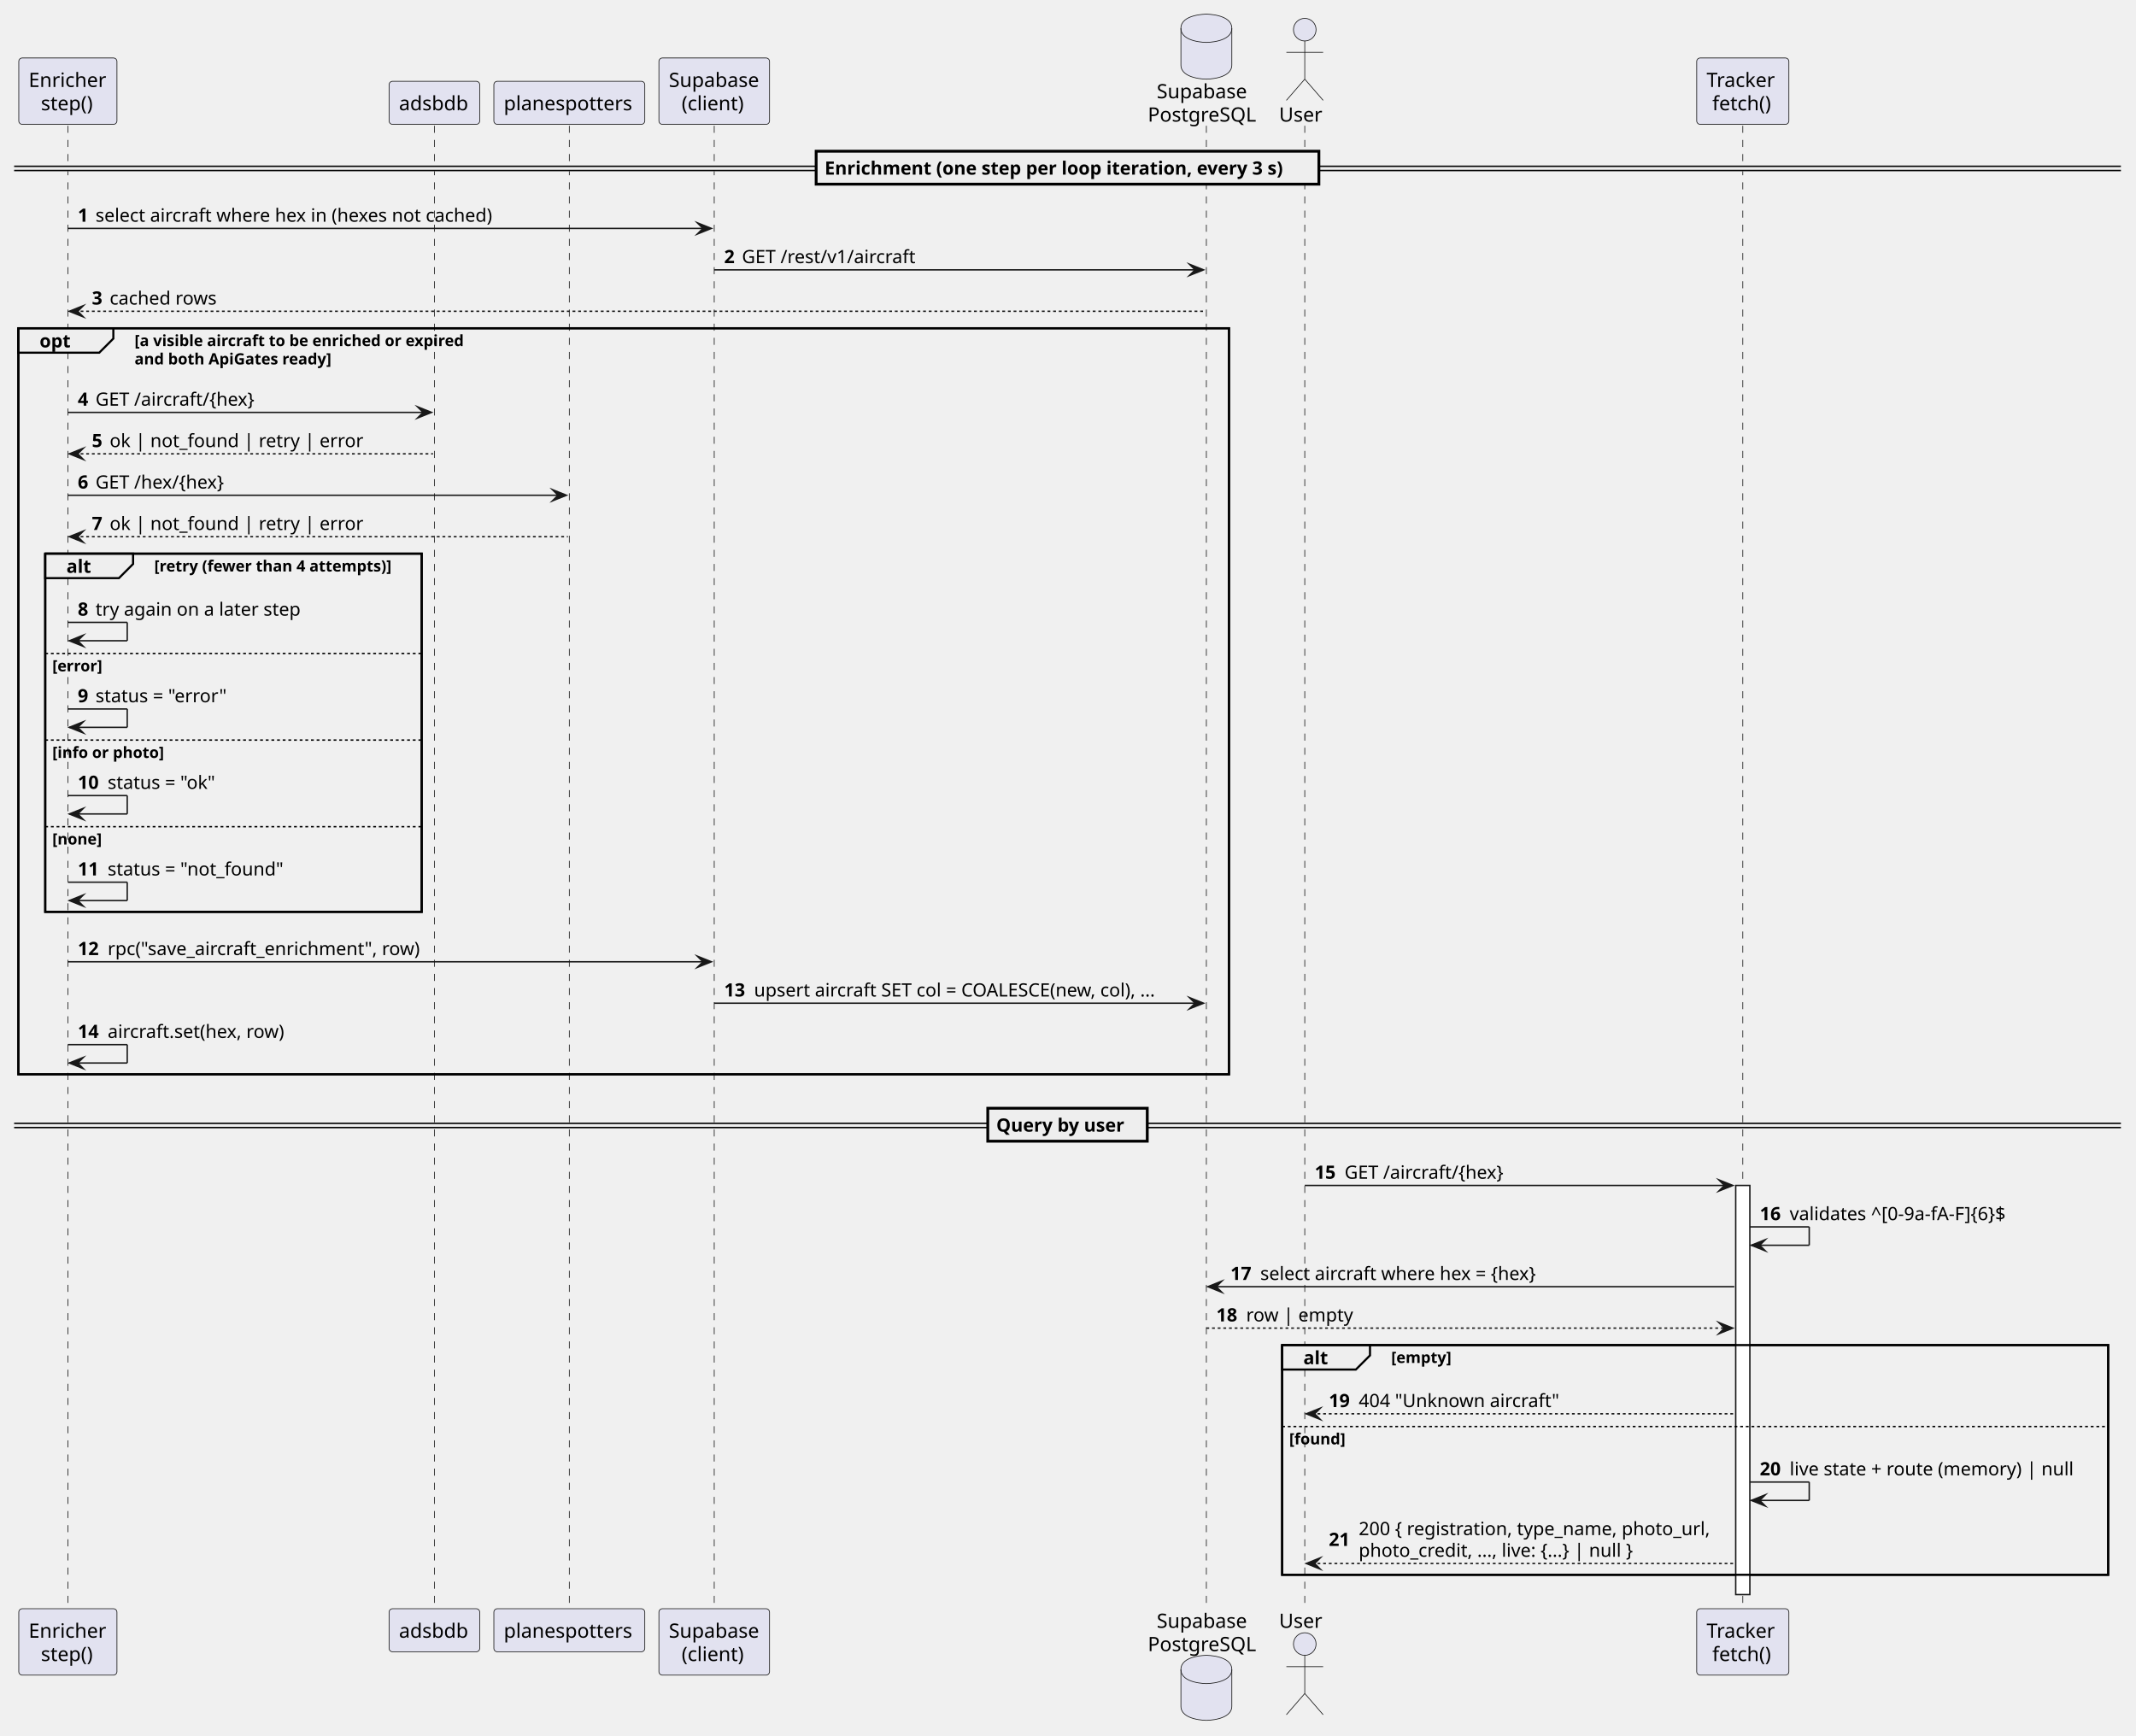
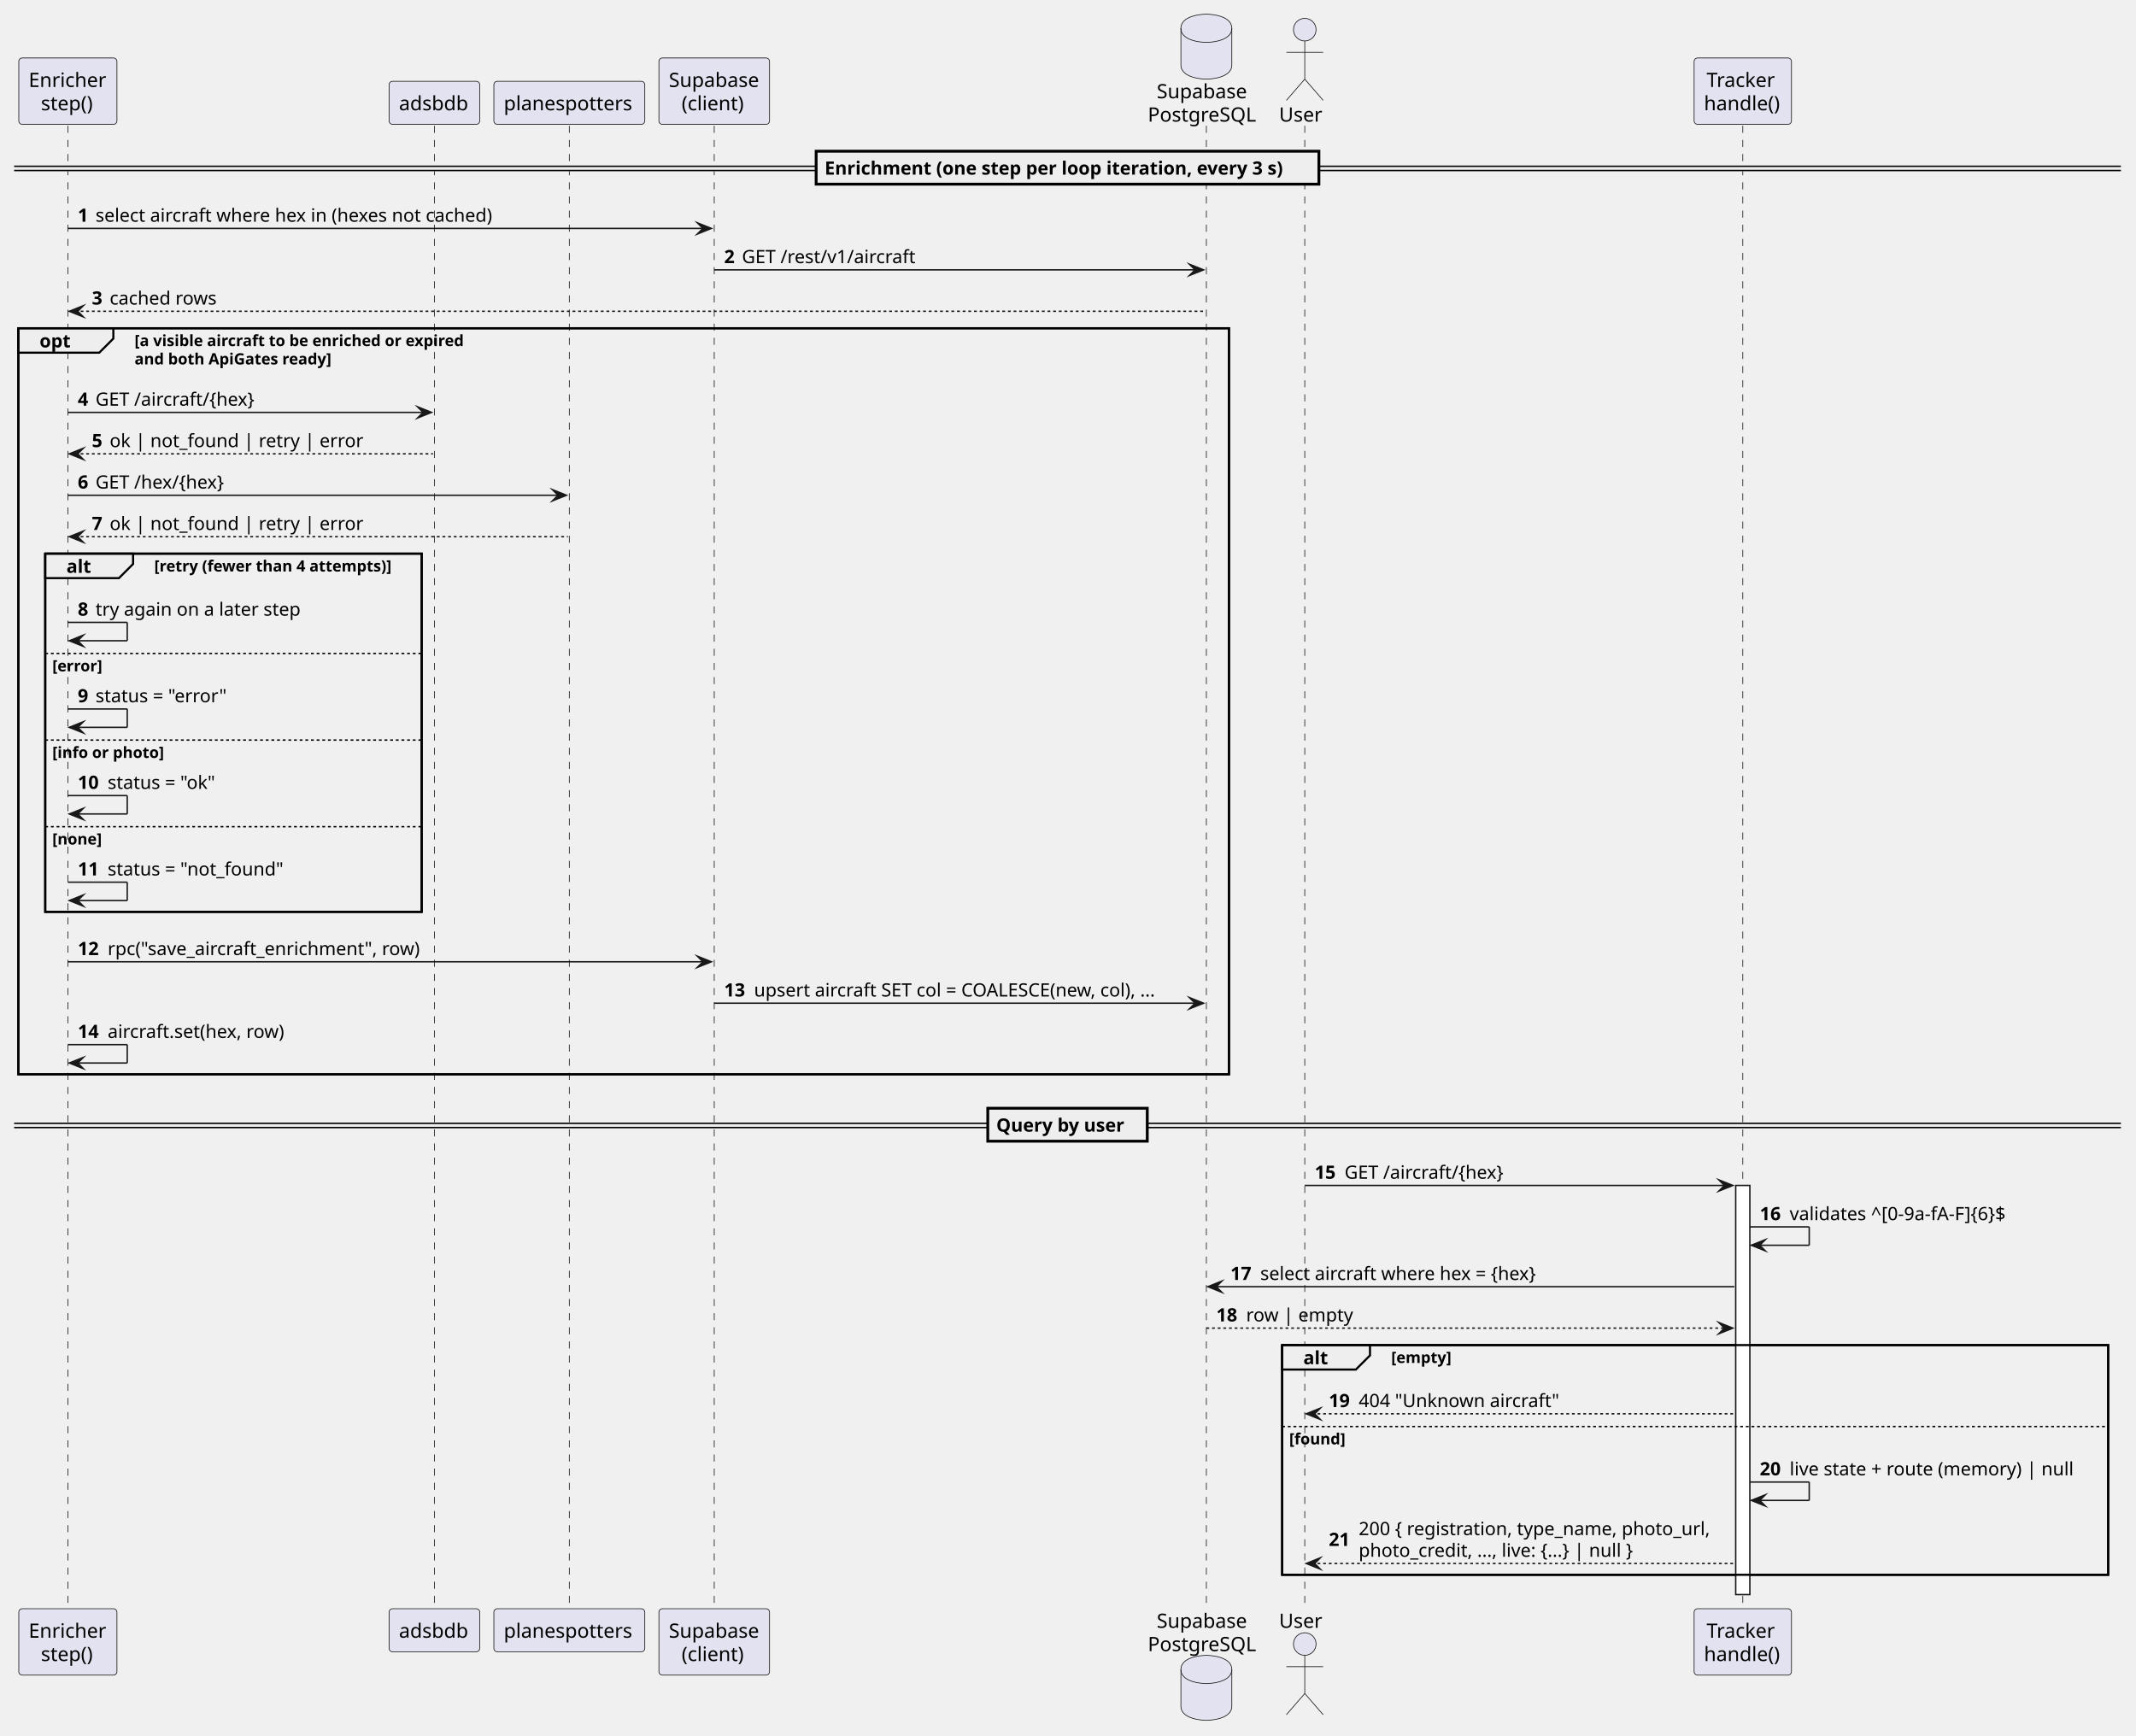
<svg xmlns="http://www.w3.org/2000/svg" version="1.1" data-diagram-type="SEQUENCE" style="width:1511px;height:1228px;background:#FFFFFF;" width="1511px" height="1228px" viewBox="0 0 1511 1228" zoomAndPan="magnify" preserveAspectRatio="none" contentStyleType="text/css">
  <defs />
  <g font-family="sans-serif" lengthAdjust="spacing">
    <rect x="13" y="232.219" width="856.381" height="527.813" fill="none" style="stroke:#000;stroke-width:1.5;" />
    <rect x="32" y="391.682" width="266.297" height="253.418" fill="none" style="stroke:#000;stroke-width:1.5;" />
    <rect x="906.989" y="951.584" width="584.331" height="162.508" fill="none" style="stroke:#000;stroke-width:1.5;" />
    <g class="participant-lifeline" data-qualified-name="E" data-entity-uid="part1" id="part1-lifeline" data-source-line="2">
      <g>
        <rect x="44.5" y="88.977" width="8" height="1049.115" fill="#000" fill-opacity="0" />
        <line x1="48" y1="88.977" x2="48" y2="1138.092" style="stroke:#181818;stroke-width:0.5;stroke-dasharray:5,5;" />
      </g>
    </g>
    <g class="participant-lifeline" data-qualified-name="A" data-entity-uid="part2" id="part2-lifeline" data-source-line="3">
      <g>
        <rect x="303.797" y="88.977" width="8" height="1049.115" fill="#000" fill-opacity="0" />
        <line x1="307.297" y1="88.977" x2="307.297" y2="1138.092" style="stroke:#181818;stroke-width:0.5;stroke-dasharray:5,5;" />
      </g>
    </g>
    <g class="participant-lifeline" data-qualified-name="P" data-entity-uid="part3" id="part3-lifeline" data-source-line="4">
      <g>
        <rect x="399.236" y="88.977" width="8" height="1049.115" fill="#000" fill-opacity="0" />
        <line x1="402.736" y1="88.977" x2="402.736" y2="1138.092" style="stroke:#181818;stroke-width:0.5;stroke-dasharray:5,5;" />
      </g>
    </g>
    <g class="participant-lifeline" data-qualified-name="S" data-entity-uid="part4" id="part4-lifeline" data-source-line="5">
      <g>
        <rect x="501.744" y="88.977" width="8" height="1049.115" fill="#000" fill-opacity="0" />
        <line x1="505.244" y1="88.977" x2="505.244" y2="1138.092" style="stroke:#181818;stroke-width:0.5;stroke-dasharray:5,5;" />
      </g>
    </g>
    <g class="participant-lifeline" data-qualified-name="DB" data-entity-uid="part5" id="part5-lifeline" data-source-line="6">
      <g>
        <rect x="849.881" y="88.977" width="8" height="1049.115" fill="#000" fill-opacity="0" />
        <line x1="853.381" y1="88.977" x2="853.381" y2="1138.092" style="stroke:#181818;stroke-width:0.5;stroke-dasharray:5,5;" />
      </g>
    </g>
    <g class="participant-lifeline" data-qualified-name="U" data-entity-uid="part6" id="part6-lifeline" data-source-line="7">
      <g>
        <rect x="919.489" y="88.977" width="8" height="1049.115" fill="#000" fill-opacity="0" />
        <line x1="922.989" y1="88.977" x2="922.989" y2="1138.092" style="stroke:#181818;stroke-width:0.5;stroke-dasharray:5,5;" />
      </g>
    </g>
    <g class="participant-lifeline" data-qualified-name="API" data-entity-uid="part7" id="part7-lifeline" data-source-line="8">
      <g>
        <rect x="1229.342" y="88.977" width="8" height="1049.115" fill="#000" fill-opacity="0" />
        <line x1="1232.842" y1="88.977" x2="1232.842" y2="1138.092" style="stroke:#181818;stroke-width:0.5;stroke-dasharray:5,5;" />
      </g>
    </g>
    <g>
      <rect x="1227.842" y="838.652" width="10" height="289.439" fill="#FFF" style="stroke:#181818;stroke-width:1;" />
    </g>
    <g class="participant participant-head" data-qualified-name="E" data-entity-uid="part1" id="part1-head" data-source-line="2">
      <rect x="13.28" y="41" width="69.439" height="46.977" fill="#E2E2F0" style="stroke:#181818;stroke-width:0.5;" rx="2.5" ry="2.5" />
      <text x="20.28" y="61.535" fill="#000" font-size="14" textLength="55.439">Enricher</text>
      <text x="28.955" y="78.023" fill="#000" font-size="14" textLength="38.09">step()</text>
    </g>
    <g class="participant participant-head" data-qualified-name="A" data-entity-uid="part2" id="part2-head" data-source-line="3">
      <rect x="275.24" y="57.488" width="64.114" height="30.488" fill="#E2E2F0" style="stroke:#181818;stroke-width:0.5;" rx="2.5" ry="2.5" />
      <text x="282.24" y="78.023" fill="#000" font-size="14" textLength="50.114">adsbdb</text>
    </g>
    <g class="participant participant-head" data-qualified-name="P" data-entity-uid="part3" id="part3-head" data-source-line="4">
      <rect x="349.354" y="57.488" width="106.764" height="30.488" fill="#E2E2F0" style="stroke:#181818;stroke-width:0.5;" rx="2.5" ry="2.5" />
      <text x="356.354" y="78.023" fill="#000" font-size="14" textLength="92.764">planespotters</text>
    </g>
    <g class="participant participant-head" data-qualified-name="S" data-entity-uid="part4" id="part4-head" data-source-line="5">
      <rect x="466.118" y="41" width="78.251" height="46.977" fill="#E2E2F0" style="stroke:#181818;stroke-width:0.5;" rx="2.5" ry="2.5" />
      <text x="473.118" y="61.535" fill="#000" font-size="14" textLength="64.251">Supabase</text>
      <text x="482.196" y="78.023" fill="#000" font-size="14" textLength="46.095">(client)</text>
    </g>
    <g class="participant participant-head" data-qualified-name="DB" data-entity-uid="part5" id="part5-head" data-source-line="6">
      <text x="818.256" y="69.535" fill="#000" font-size="14" textLength="64.251">Supabase</text>
      <text x="811.957" y="86.023" fill="#000" font-size="14" textLength="76.85">PostgreSQL</text>
      <path d="M835.381,20 C835.381,10 853.381,10 853.381,10 C853.381,10 871.381,10 871.381,20 L871.381,46 C871.381,56 853.381,56 853.381,56 C853.381,56 835.381,56 835.381,46 L835.381,20" style="stroke:#181818;stroke-width:0.5;" fill="#E2E2F0" />
      <path d="M835.381,20 C835.381,30 853.381,30 853.381,30 C853.381,30 871.381,30 871.381,20" style="stroke:#181818;stroke-width:0.5;" fill="none" />
    </g>
    <g class="participant participant-head" data-qualified-name="U" data-entity-uid="part6" id="part6-head" data-source-line="7">
      <text x="904.806" y="86.023" fill="#000" font-size="14" textLength="30.365">User</text>
      <ellipse cx="922.989" cy="20.988" rx="8" ry="8" fill="#E2E2F0" style="stroke:#181818;stroke-width:0.5;" />
      <path d="M922.989,28.988 L922.989,55.988 M909.989,36.988 L935.989,36.988 M922.989,55.988 L909.989,70.988 M922.989,55.988 L935.989,70.988" style="stroke:#181818;stroke-width:0.5;" fill="none" />
    </g>
    <g class="participant participant-head" data-qualified-name="API" data-entity-uid="part7" id="part7-head" data-source-line="8">
-       <rect x="1200.245" y="41" width="65.194" height="46.977" fill="#E2E2F0" style="stroke:#181818;stroke-width:0.5;" rx="2.5" ry="2.5" />
+       <rect x="1198.406" y="41" width="68.872" height="46.977" fill="#E2E2F0" style="stroke:#181818;stroke-width:0.5;" rx="2.5" ry="2.5" />
      <text x="1207.245" y="61.535" fill="#000" font-size="14" textLength="51.194">Tracker</text>
-       <text x="1211.268" y="78.023" fill="#000" font-size="14" textLength="43.148">fetch()</text>
+       <text x="1205.406" y="78.023" fill="#000" font-size="14" textLength="54.872">handle()</text>
    </g>
    <g class="participant participant-tail" data-qualified-name="E" data-entity-uid="part1" id="part1-tail" data-source-line="2">
      <rect x="13.28" y="1138.092" width="69.439" height="46.977" fill="#E2E2F0" style="stroke:#181818;stroke-width:0.5;" rx="2.5" ry="2.5" />
      <text x="20.28" y="1158.627" fill="#000" font-size="14" textLength="55.439">Enricher</text>
      <text x="28.955" y="1175.115" fill="#000" font-size="14" textLength="38.09">step()</text>
    </g>
    <g class="participant participant-tail" data-qualified-name="A" data-entity-uid="part2" id="part2-tail" data-source-line="3">
      <rect x="275.24" y="1138.092" width="64.114" height="30.488" fill="#E2E2F0" style="stroke:#181818;stroke-width:0.5;" rx="2.5" ry="2.5" />
      <text x="282.24" y="1158.627" fill="#000" font-size="14" textLength="50.114">adsbdb</text>
    </g>
    <g class="participant participant-tail" data-qualified-name="P" data-entity-uid="part3" id="part3-tail" data-source-line="4">
      <rect x="349.354" y="1138.092" width="106.764" height="30.488" fill="#E2E2F0" style="stroke:#181818;stroke-width:0.5;" rx="2.5" ry="2.5" />
      <text x="356.354" y="1158.627" fill="#000" font-size="14" textLength="92.764">planespotters</text>
    </g>
    <g class="participant participant-tail" data-qualified-name="S" data-entity-uid="part4" id="part4-tail" data-source-line="5">
      <rect x="466.118" y="1138.092" width="78.251" height="46.977" fill="#E2E2F0" style="stroke:#181818;stroke-width:0.5;" rx="2.5" ry="2.5" />
      <text x="473.118" y="1158.627" fill="#000" font-size="14" textLength="64.251">Supabase</text>
      <text x="482.196" y="1175.115" fill="#000" font-size="14" textLength="46.095">(client)</text>
    </g>
    <g class="participant participant-tail" data-qualified-name="DB" data-entity-uid="part5" id="part5-tail" data-source-line="6">
      <text x="818.256" y="1151.627" fill="#000" font-size="14" textLength="64.251">Supabase</text>
      <text x="811.957" y="1168.115" fill="#000" font-size="14" textLength="76.85">PostgreSQL</text>
      <path d="M835.381,1181.068 C835.381,1171.068 853.381,1171.068 853.381,1171.068 C853.381,1171.068 871.381,1171.068 871.381,1181.068 L871.381,1207.068 C871.381,1217.068 853.381,1217.068 853.381,1217.068 C853.381,1217.068 835.381,1217.068 835.381,1207.068 L835.381,1181.068" style="stroke:#181818;stroke-width:0.5;" fill="#E2E2F0" />
      <path d="M835.381,1181.068 C835.381,1191.068 853.381,1191.068 853.381,1191.068 C853.381,1191.068 871.381,1191.068 871.381,1181.068" style="stroke:#181818;stroke-width:0.5;" fill="none" />
    </g>
    <g class="participant participant-tail" data-qualified-name="U" data-entity-uid="part6" id="part6-tail" data-source-line="7">
      <text x="904.806" y="1151.627" fill="#000" font-size="14" textLength="30.365">User</text>
      <ellipse cx="922.989" cy="1163.08" rx="8" ry="8" fill="#E2E2F0" style="stroke:#181818;stroke-width:0.5;" />
      <path d="M922.989,1171.08 L922.989,1198.08 M909.989,1179.08 L935.989,1179.08 M922.989,1198.08 L909.989,1213.08 M922.989,1198.08 L935.989,1213.08" style="stroke:#181818;stroke-width:0.5;" fill="none" />
    </g>
    <g class="participant participant-tail" data-qualified-name="API" data-entity-uid="part7" id="part7-tail" data-source-line="8">
-       <rect x="1200.245" y="1138.092" width="65.194" height="46.977" fill="#E2E2F0" style="stroke:#181818;stroke-width:0.5;" rx="2.5" ry="2.5" />
+       <rect x="1198.406" y="1138.092" width="68.872" height="46.977" fill="#E2E2F0" style="stroke:#181818;stroke-width:0.5;" rx="2.5" ry="2.5" />
      <text x="1207.245" y="1158.627" fill="#000" font-size="14" textLength="51.194">Tracker</text>
-       <text x="1211.268" y="1175.115" fill="#000" font-size="14" textLength="43.148">fetch()</text>
+       <text x="1205.406" y="1175.115" fill="#000" font-size="14" textLength="54.872">handle()</text>
    </g>
    <rect x="10" y="117.632" width="1490.32" height="3" fill="#EEE" style="stroke:#EEE;stroke-width:1;" />
    <line x1="10" y1="117.632" x2="1500.32" y2="117.632" style="stroke:#000;stroke-width:1;" />
    <line x1="10" y1="120.632" x2="1500.32" y2="120.632" style="stroke:#000;stroke-width:1;" />
    <rect x="577.341" y="106.977" width="355.637" height="23.311" fill="#EEE" style="stroke:#000;stroke-width:2;" />
    <text x="583.341" y="123.545" fill="#000" font-size="13" textLength="337.353" font-weight="700">Enrichment (one step per loop iteration, every 3 s)</text>
    <g class="message" data-entity-1="part1" data-entity-2="part4" id="msg1" data-source-line="11">
      <polygon points="493.244,157.598,503.244,161.598,493.244,165.598,497.244,161.598" fill="#181818" style="stroke:#181818;stroke-width:1;stroke-linejoin:miter;stroke-miterlimit:10;" />
      <line x1="48" y1="161.598" x2="499.244" y2="161.598" style="stroke:#181818;stroke-width:1;" />
      <text x="55" y="156.855" fill="#000" font-size="13" font-weight="700">1</text>
      <text x="67.576" y="156.855" fill="#000" font-size="13" textLength="293.75">select aircraft where hex in (hexes not cached)</text>
    </g>
    <g class="message" data-entity-1="part4" data-entity-2="part5" id="msg2" data-source-line="12">
      <polygon points="841.381,186.908,851.381,190.908,841.381,194.908,845.381,190.908" fill="#181818" style="stroke:#181818;stroke-width:1;stroke-linejoin:miter;stroke-miterlimit:10;" />
      <line x1="505.244" y1="190.908" x2="847.381" y2="190.908" style="stroke:#181818;stroke-width:1;" />
      <text x="512.244" y="186.166" fill="#000" font-size="13" font-weight="700">2</text>
      <text x="524.819" y="186.166" fill="#000" font-size="13" textLength="133.282">GET /rest/v1/aircraft</text>
    </g>
    <g class="message" data-entity-1="part5" data-entity-2="part1" id="msg3" data-source-line="13">
      <polygon points="59,216.219,49,220.219,59,224.219,55,220.219" fill="#181818" style="stroke:#181818;stroke-width:1;stroke-linejoin:miter;stroke-miterlimit:10;" />
      <line x1="53" y1="220.219" x2="852.381" y2="220.219" style="stroke:#181818;stroke-width:1;stroke-dasharray:2,2;" />
      <text x="65" y="215.477" fill="#000" font-size="13" font-weight="700">3</text>
      <text x="77.576" y="215.477" fill="#000" font-size="13" textLength="78.051">cached rows</text>
    </g>
    <path d="M13,232.219 L80.185,232.219 L80.185,239.529 L70.185,249.529 L13,249.529 L13,232.219" style="stroke:#000;stroke-width:1.5;" fill="#EEE" />
    <rect x="13" y="232.219" width="856.381" height="527.813" fill="none" style="stroke:#000;stroke-width:1.5;" />
    <text x="28" y="245.787" fill="#000" font-size="13" textLength="22.185" font-weight="700">opt</text>
    <text x="95.185" y="244.854" fill="#000" font-size="11" textLength="243.364" font-weight="700">[a visible aircraft to be enriched or expired</text>
    <text x="95.185" y="257.809" fill="#000" font-size="11" textLength="144.3" font-weight="700">and both ApiGates ready]</text>
    <g class="message" data-entity-1="part1" data-entity-2="part2" id="msg4" data-source-line="15">
      <polygon points="295.297,287.75,305.297,291.75,295.297,295.75,299.297,291.75" fill="#181818" style="stroke:#181818;stroke-width:1;stroke-linejoin:miter;stroke-miterlimit:10;" />
      <line x1="48" y1="291.75" x2="301.297" y2="291.75" style="stroke:#181818;stroke-width:1;" />
      <text x="55" y="287.008" fill="#000" font-size="13" font-weight="700">4</text>
      <text x="67.576" y="287.008" fill="#000" font-size="13" textLength="119.203">GET /aircraft/{hex}</text>
    </g>
    <g class="message" data-entity-1="part2" data-entity-2="part1" id="msg5" data-source-line="16">
      <polygon points="59,317.061,49,321.061,59,325.061,55,321.061" fill="#181818" style="stroke:#181818;stroke-width:1;stroke-linejoin:miter;stroke-miterlimit:10;" />
      <line x1="53" y1="321.061" x2="306.297" y2="321.061" style="stroke:#181818;stroke-width:1;stroke-dasharray:2,2;" />
      <text x="65" y="316.318" fill="#000" font-size="13" font-weight="700">5</text>
      <text x="77.576" y="316.318" fill="#000" font-size="13" textLength="180.051">ok | not_found | retry | error</text>
    </g>
    <g class="message" data-entity-1="part1" data-entity-2="part3" id="msg6" data-source-line="17">
      <polygon points="390.736,346.371,400.736,350.371,390.736,354.371,394.736,350.371" fill="#181818" style="stroke:#181818;stroke-width:1;stroke-linejoin:miter;stroke-miterlimit:10;" />
      <line x1="48" y1="350.371" x2="396.736" y2="350.371" style="stroke:#181818;stroke-width:1;" />
      <text x="55" y="345.629" fill="#000" font-size="13" font-weight="700">6</text>
      <text x="67.576" y="345.629" fill="#000" font-size="13" textLength="97.43">GET /hex/{hex}</text>
    </g>
    <g class="message" data-entity-1="part3" data-entity-2="part1" id="msg7" data-source-line="18">
      <polygon points="59,375.682,49,379.682,59,383.682,55,379.682" fill="#181818" style="stroke:#181818;stroke-width:1;stroke-linejoin:miter;stroke-miterlimit:10;" />
      <line x1="53" y1="379.682" x2="401.736" y2="379.682" style="stroke:#181818;stroke-width:1;stroke-dasharray:2,2;" />
      <text x="65" y="374.939" fill="#000" font-size="13" font-weight="700">7</text>
      <text x="77.576" y="374.939" fill="#000" font-size="13" textLength="180.051">ok | not_found | retry | error</text>
    </g>
    <path d="M32,391.682 L94.139,391.682 L94.139,398.992 L84.139,408.992 L32,408.992 L32,391.682" style="stroke:#000;stroke-width:1.5;" fill="#EEE" />
    <rect x="32" y="391.682" width="266.297" height="253.418" fill="none" style="stroke:#000;stroke-width:1.5;" />
    <text x="47" y="405.25" fill="#000" font-size="13" textLength="17.139" font-weight="700">alt</text>
    <text x="109.139" y="404.316" fill="#000" font-size="11" textLength="173.159" font-weight="700">[retry (fewer than 4 attempts)]</text>
    <g class="message" data-entity-1="part1" data-entity-2="part1" id="msg8" data-source-line="20">
      <line x1="48" y1="440.303" x2="90" y2="440.303" style="stroke:#181818;stroke-width:1;" />
      <line x1="90" y1="440.303" x2="90" y2="453.303" style="stroke:#181818;stroke-width:1;" />
      <line x1="49" y1="453.303" x2="90" y2="453.303" style="stroke:#181818;stroke-width:1;" />
      <polygon points="59,449.303,49,453.303,59,457.303,55,453.303" fill="#181818" style="stroke:#181818;stroke-width:1;stroke-linejoin:miter;stroke-miterlimit:10;" />
      <text x="55" y="435.561" fill="#000" font-size="13" font-weight="700">8</text>
      <text x="67.576" y="435.561" fill="#000" font-size="13" textLength="150.338">try again on a later step</text>
    </g>
    <line x1="32" y1="462.303" x2="298.297" y2="462.303" style="stroke:#000;stroke-width:1;stroke-dasharray:2,2;" />
    <text x="37" y="474.938" fill="#000" font-size="11" textLength="36.625" font-weight="700">[error]</text>
    <g class="message" data-entity-1="part1" data-entity-2="part1" id="msg9" data-source-line="22">
      <line x1="48" y1="501.568" x2="90" y2="501.568" style="stroke:#181818;stroke-width:1;" />
      <line x1="90" y1="501.568" x2="90" y2="514.568" style="stroke:#181818;stroke-width:1;" />
      <line x1="49" y1="514.568" x2="90" y2="514.568" style="stroke:#181818;stroke-width:1;" />
      <polygon points="59,510.568,49,514.568,59,518.568,55,514.568" fill="#181818" style="stroke:#181818;stroke-width:1;stroke-linejoin:miter;stroke-miterlimit:10;" />
      <text x="55" y="496.826" fill="#000" font-size="13" font-weight="700">9</text>
      <text x="67.576" y="496.826" fill="#000" font-size="13" textLength="97.684">status = "error"</text>
    </g>
    <line x1="32" y1="523.568" x2="298.297" y2="523.568" style="stroke:#000;stroke-width:1;stroke-dasharray:2,2;" />
    <text x="37" y="536.203" fill="#000" font-size="11" textLength="82.838" font-weight="700">[info or photo]</text>
    <g class="message" data-entity-1="part1" data-entity-2="part1" id="msg10" data-source-line="24">
      <line x1="48" y1="562.834" x2="90" y2="562.834" style="stroke:#181818;stroke-width:1;" />
      <line x1="90" y1="562.834" x2="90" y2="575.834" style="stroke:#181818;stroke-width:1;" />
      <line x1="49" y1="575.834" x2="90" y2="575.834" style="stroke:#181818;stroke-width:1;" />
      <polygon points="59,571.834,49,575.834,59,579.834,55,575.834" fill="#181818" style="stroke:#181818;stroke-width:1;stroke-linejoin:miter;stroke-miterlimit:10;" />
      <text x="55" y="558.092" fill="#000" font-size="13" textLength="17.151" font-weight="700">10</text>
      <text x="76.151" y="558.092" fill="#000" font-size="13" textLength="82.082">status = "ok"</text>
    </g>
    <line x1="32" y1="584.834" x2="298.297" y2="584.834" style="stroke:#000;stroke-width:1;stroke-dasharray:2,2;" />
    <text x="37" y="597.469" fill="#000" font-size="11" textLength="36.072" font-weight="700">[none]</text>
    <g class="message" data-entity-1="part1" data-entity-2="part1" id="msg11" data-source-line="26">
      <line x1="48" y1="624.1" x2="90" y2="624.1" style="stroke:#181818;stroke-width:1;" />
      <line x1="90" y1="624.1" x2="90" y2="637.1" style="stroke:#181818;stroke-width:1;" />
      <line x1="49" y1="637.1" x2="90" y2="637.1" style="stroke:#181818;stroke-width:1;" />
      <polygon points="59,633.1,49,637.1,59,641.1,55,637.1" fill="#181818" style="stroke:#181818;stroke-width:1;stroke-linejoin:miter;stroke-miterlimit:10;" />
      <text x="55" y="619.357" fill="#000" font-size="13" textLength="17.151" font-weight="700">11</text>
      <text x="76.151" y="619.357" fill="#000" font-size="13" textLength="130.997">status = "not_found"</text>
    </g>
    <g class="message" data-entity-1="part1" data-entity-2="part4" id="msg12" data-source-line="28">
      <polygon points="493.244,676.41,503.244,680.41,493.244,684.41,497.244,680.41" fill="#181818" style="stroke:#181818;stroke-width:1;stroke-linejoin:miter;stroke-miterlimit:10;" />
      <line x1="48" y1="680.41" x2="499.244" y2="680.41" style="stroke:#181818;stroke-width:1;" />
      <text x="55" y="675.668" fill="#000" font-size="13" textLength="17.151" font-weight="700">12</text>
      <text x="76.151" y="675.668" fill="#000" font-size="13" textLength="227.132">rpc("save_aircraft_enrichment", row)</text>
    </g>
    <g class="message" data-entity-1="part4" data-entity-2="part5" id="msg13" data-source-line="29">
      <polygon points="841.381,705.721,851.381,709.721,841.381,713.721,845.381,709.721" fill="#181818" style="stroke:#181818;stroke-width:1;stroke-linejoin:miter;stroke-miterlimit:10;" />
      <line x1="505.244" y1="709.721" x2="847.381" y2="709.721" style="stroke:#181818;stroke-width:1;" />
      <text x="512.244" y="704.979" fill="#000" font-size="13" textLength="17.151" font-weight="700">13</text>
      <text x="533.395" y="704.979" fill="#000" font-size="13" textLength="302.986">upsert aircraft SET col = COALESCE(new, col), ...</text>
    </g>
    <g class="message" data-entity-1="part1" data-entity-2="part1" id="msg14" data-source-line="30">
      <line x1="48" y1="739.031" x2="90" y2="739.031" style="stroke:#181818;stroke-width:1;" />
      <line x1="90" y1="739.031" x2="90" y2="752.031" style="stroke:#181818;stroke-width:1;" />
      <line x1="49" y1="752.031" x2="90" y2="752.031" style="stroke:#181818;stroke-width:1;" />
      <polygon points="59,748.031,49,752.031,59,756.031,55,752.031" fill="#181818" style="stroke:#181818;stroke-width:1;stroke-linejoin:miter;stroke-miterlimit:10;" />
      <text x="55" y="734.289" fill="#000" font-size="13" textLength="17.151" font-weight="700">14</text>
      <text x="76.151" y="734.289" fill="#000" font-size="13" textLength="131.187">aircraft.set(hex, row)</text>
    </g>
    <rect x="10" y="794.687" width="1490.32" height="3" fill="#EEE" style="stroke:#EEE;stroke-width:1;" />
    <line x1="10" y1="794.687" x2="1500.32" y2="794.687" style="stroke:#000;stroke-width:1;" />
    <line x1="10" y1="797.687" x2="1500.32" y2="797.687" style="stroke:#000;stroke-width:1;" />
    <rect x="698.753" y="784.031" width="112.814" height="23.311" fill="#EEE" style="stroke:#000;stroke-width:2;" />
    <text x="704.753" y="800.6" fill="#000" font-size="13" textLength="94.529" font-weight="700">Query by user</text>
    <g class="message" data-entity-1="part6" data-entity-2="part7" id="msg15" data-source-line="34">
      <polygon points="1215.842,834.652,1225.842,838.652,1215.842,842.652,1219.842,838.652" fill="#181818" style="stroke:#181818;stroke-width:1;stroke-linejoin:miter;stroke-miterlimit:10;" />
      <line x1="922.989" y1="838.652" x2="1221.842" y2="838.652" style="stroke:#181818;stroke-width:1;" />
      <text x="929.989" y="833.91" fill="#000" font-size="13" textLength="17.151" font-weight="700">15</text>
      <text x="951.14" y="833.91" fill="#000" font-size="13" textLength="119.203">GET /aircraft/{hex}</text>
    </g>
    <g class="message" data-entity-1="part7" data-entity-2="part7" id="msg16" data-source-line="36">
      <line x1="1237.842" y1="867.963" x2="1279.842" y2="867.963" style="stroke:#181818;stroke-width:1;" />
      <line x1="1279.842" y1="867.963" x2="1279.842" y2="880.963" style="stroke:#181818;stroke-width:1;" />
      <line x1="1238.842" y1="880.963" x2="1279.842" y2="880.963" style="stroke:#181818;stroke-width:1;" />
      <polygon points="1248.842,876.963,1238.842,880.963,1248.842,884.963,1244.842,880.963" fill="#181818" style="stroke:#181818;stroke-width:1;stroke-linejoin:miter;stroke-miterlimit:10;" />
      <text x="1244.842" y="863.221" fill="#000" font-size="13" textLength="17.151" font-weight="700">16</text>
      <text x="1265.993" y="863.221" fill="#000" font-size="13" textLength="168.105">validates ^[0-9a-fA-F]{6}$</text>
    </g>
    <g class="message" data-entity-1="part7" data-entity-2="part5" id="msg17" data-source-line="37">
      <polygon points="864.381,906.273,854.381,910.273,864.381,914.273,860.381,910.273" fill="#181818" style="stroke:#181818;stroke-width:1;stroke-linejoin:miter;stroke-miterlimit:10;" />
      <line x1="858.381" y1="910.273" x2="1226.842" y2="910.273" style="stroke:#181818;stroke-width:1;" />
      <text x="870.381" y="905.531" fill="#000" font-size="13" textLength="17.151" font-weight="700">17</text>
      <text x="891.533" y="905.531" fill="#000" font-size="13" textLength="205.258">select aircraft where hex = {hex}</text>
    </g>
    <g class="message" data-entity-1="part5" data-entity-2="part7" id="msg18" data-source-line="38">
      <polygon points="1215.842,935.584,1225.842,939.584,1215.842,943.584,1219.842,939.584" fill="#181818" style="stroke:#181818;stroke-width:1;stroke-linejoin:miter;stroke-miterlimit:10;" />
      <line x1="853.381" y1="939.584" x2="1221.842" y2="939.584" style="stroke:#181818;stroke-width:1;stroke-dasharray:2,2;" />
      <text x="860.381" y="934.842" fill="#000" font-size="13" textLength="17.151" font-weight="700">18</text>
      <text x="881.533" y="934.842" fill="#000" font-size="13" textLength="75.62">row | empty</text>
    </g>
    <path d="M906.989,951.584 L969.127,951.584 L969.127,958.895 L959.127,968.895 L906.989,968.895 L906.989,951.584" style="stroke:#000;stroke-width:1.5;" fill="#EEE" />
    <rect x="906.989" y="951.584" width="584.331" height="162.508" fill="none" style="stroke:#000;stroke-width:1.5;" />
    <text x="921.989" y="965.152" fill="#000" font-size="13" textLength="17.139" font-weight="700">alt</text>
    <text x="984.127" y="964.219" fill="#000" font-size="11" textLength="43.425" font-weight="700">[empty]</text>
    <g class="message" data-entity-1="part7" data-entity-2="part6" id="msg19" data-source-line="40">
      <polygon points="933.989,996.205,923.989,1000.205,933.989,1004.205,929.989,1000.205" fill="#181818" style="stroke:#181818;stroke-width:1;stroke-linejoin:miter;stroke-miterlimit:10;" />
      <line x1="927.989" y1="1000.205" x2="1226.842" y2="1000.205" style="stroke:#181818;stroke-width:1;stroke-dasharray:2,2;" />
      <text x="939.989" y="995.463" fill="#000" font-size="13" textLength="17.151" font-weight="700">19</text>
      <text x="961.14" y="995.463" fill="#000" font-size="13" textLength="146.466">404 "Unknown aircraft"</text>
    </g>
    <line x1="906.989" y1="1009.205" x2="1491.32" y2="1009.205" style="stroke:#000;stroke-width:1;stroke-dasharray:2,2;" />
    <text x="911.989" y="1021.84" fill="#000" font-size="11" textLength="41.476" font-weight="700">[found]</text>
    <g class="message" data-entity-1="part7" data-entity-2="part7" id="msg20" data-source-line="42">
      <line x1="1237.842" y1="1048.471" x2="1279.842" y2="1048.471" style="stroke:#181818;stroke-width:1;" />
      <line x1="1279.842" y1="1048.471" x2="1279.842" y2="1061.471" style="stroke:#181818;stroke-width:1;" />
      <line x1="1238.842" y1="1061.471" x2="1279.842" y2="1061.471" style="stroke:#181818;stroke-width:1;" />
      <polygon points="1248.842,1057.471,1238.842,1061.471,1248.842,1065.471,1244.842,1061.471" fill="#181818" style="stroke:#181818;stroke-width:1;stroke-linejoin:miter;stroke-miterlimit:10;" />
      <text x="1244.842" y="1043.729" fill="#000" font-size="13" textLength="17.151" font-weight="700">20</text>
      <text x="1265.993" y="1043.729" fill="#000" font-size="13" textLength="209.327">live state + route (memory) | null</text>
    </g>
    <g class="message" data-entity-1="part7" data-entity-2="part6" id="msg21" data-source-line="43">
      <polygon points="933.989,1102.092,923.989,1106.092,933.989,1110.092,929.989,1106.092" fill="#181818" style="stroke:#181818;stroke-width:1;stroke-linejoin:miter;stroke-miterlimit:10;" />
      <line x1="927.989" y1="1106.092" x2="1226.842" y2="1106.092" style="stroke:#181818;stroke-width:1;stroke-dasharray:2,2;" />
      <text x="939.989" y="1093.694" fill="#000" font-size="13" textLength="17.151" font-weight="700">21</text>
      <text x="961.14" y="1086.039" fill="#000" font-size="13" textLength="259.702">200 { registration, type_name, photo_url,</text>
      <text x="961.14" y="1101.35" fill="#000" font-size="13" textLength="203.982">photo_credit, ..., live: {...} | null }</text>
    </g>
  </g>
</svg>
